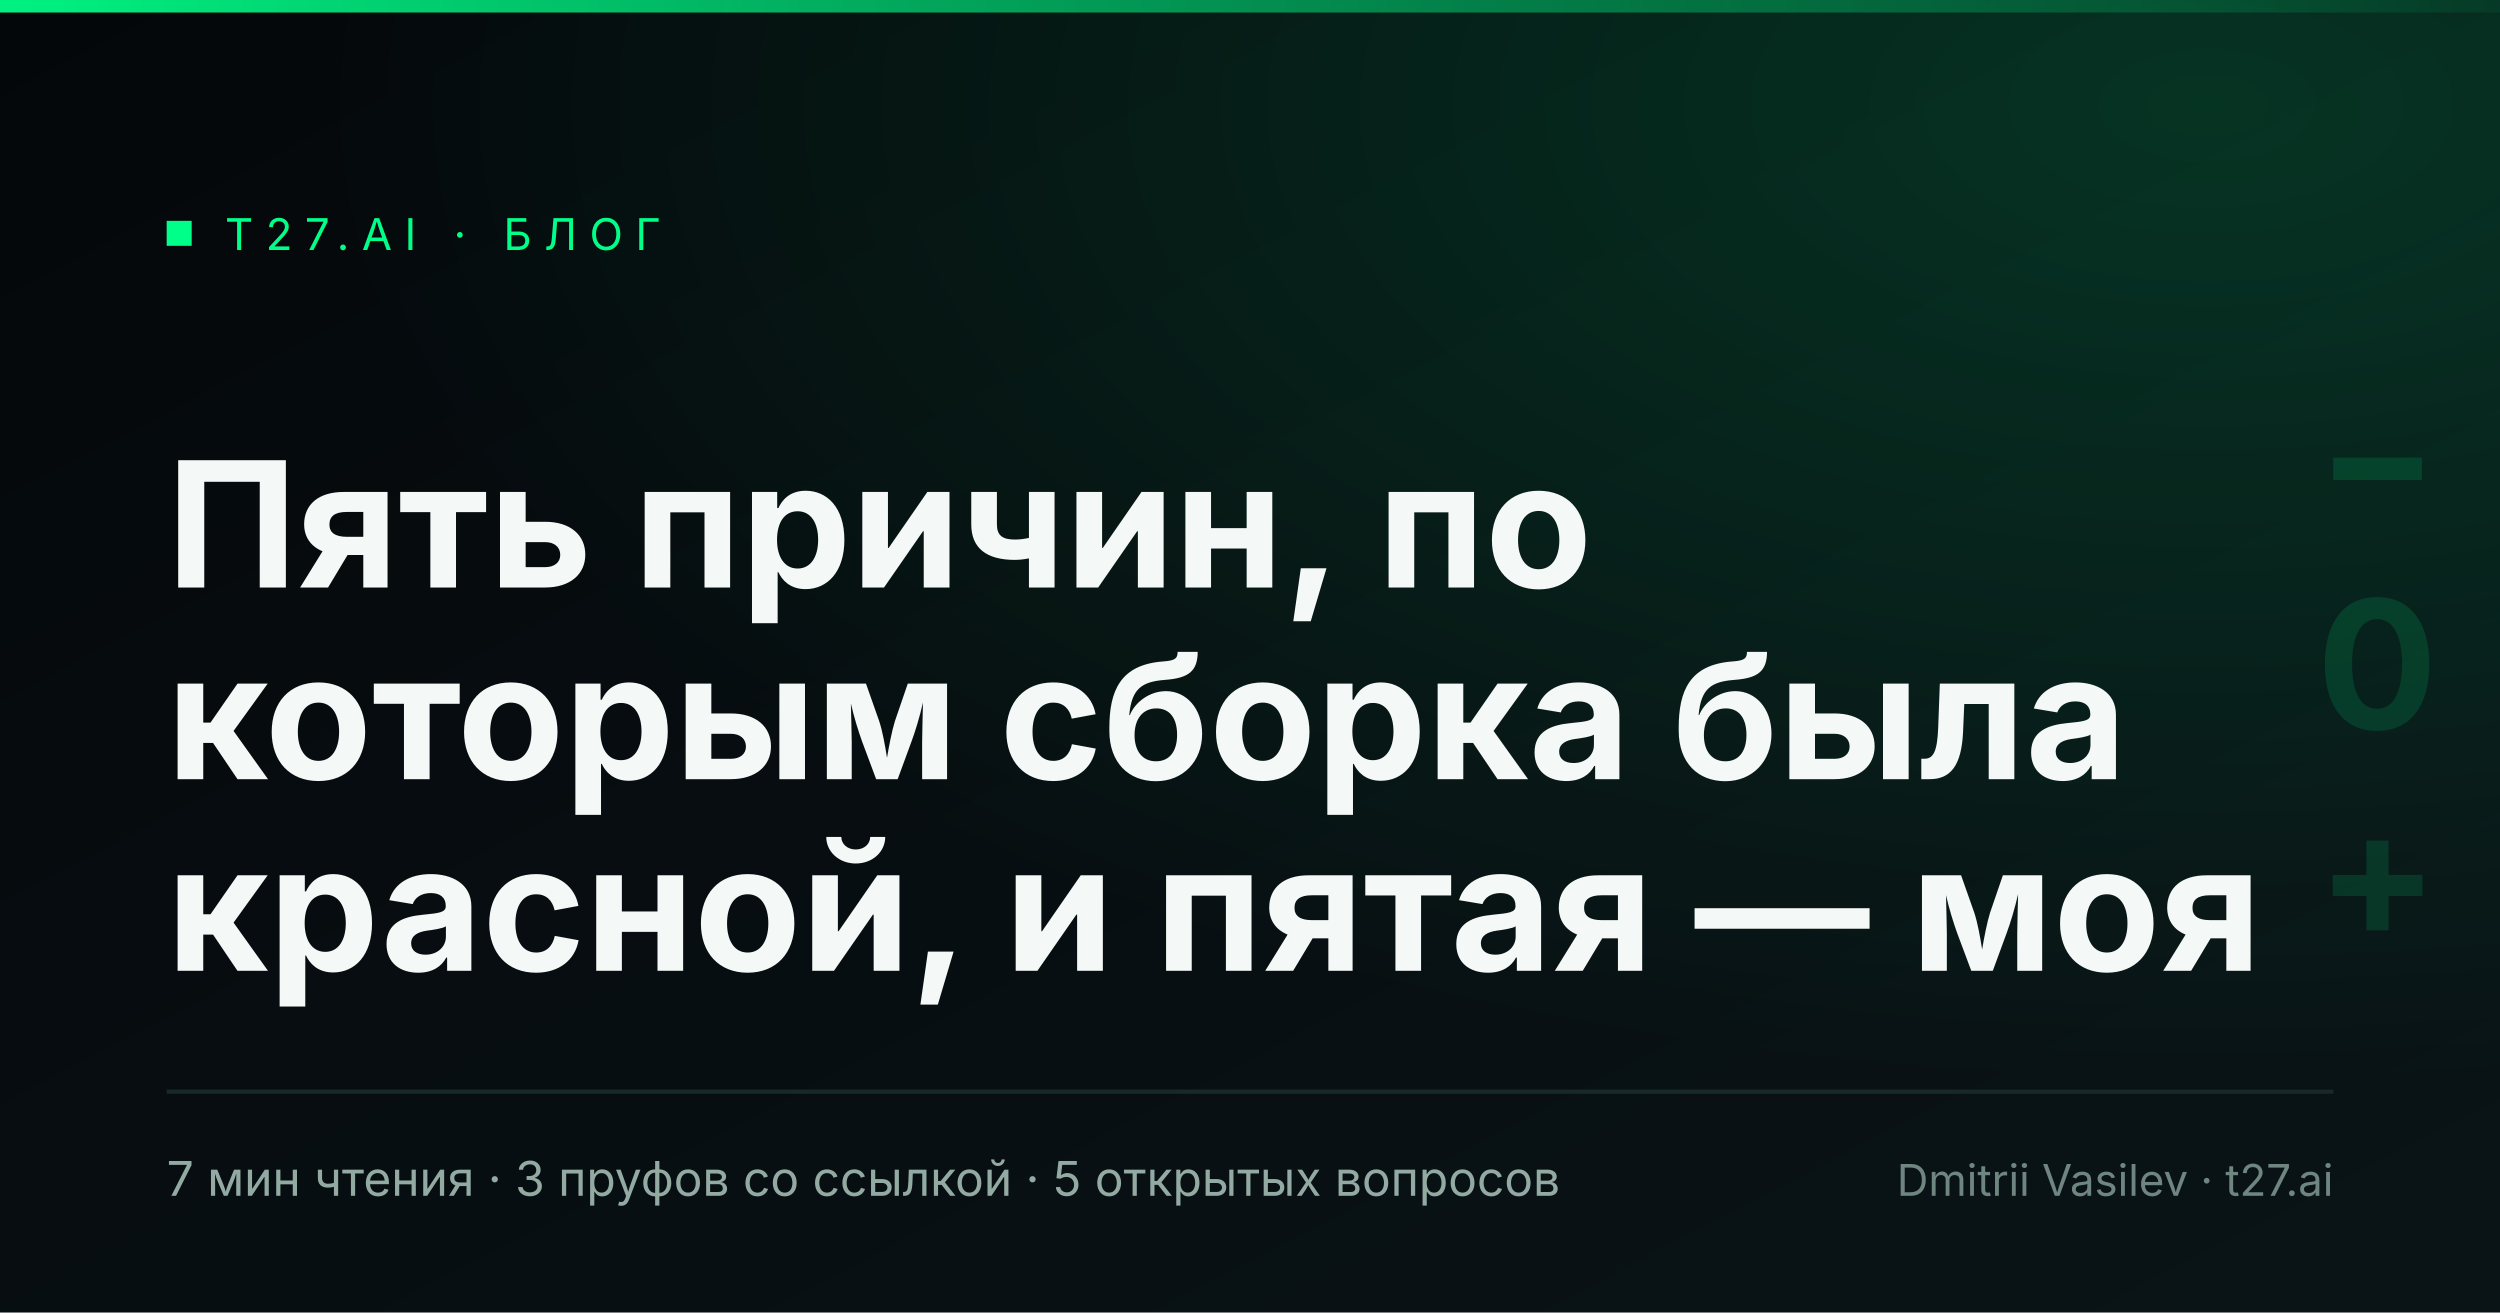
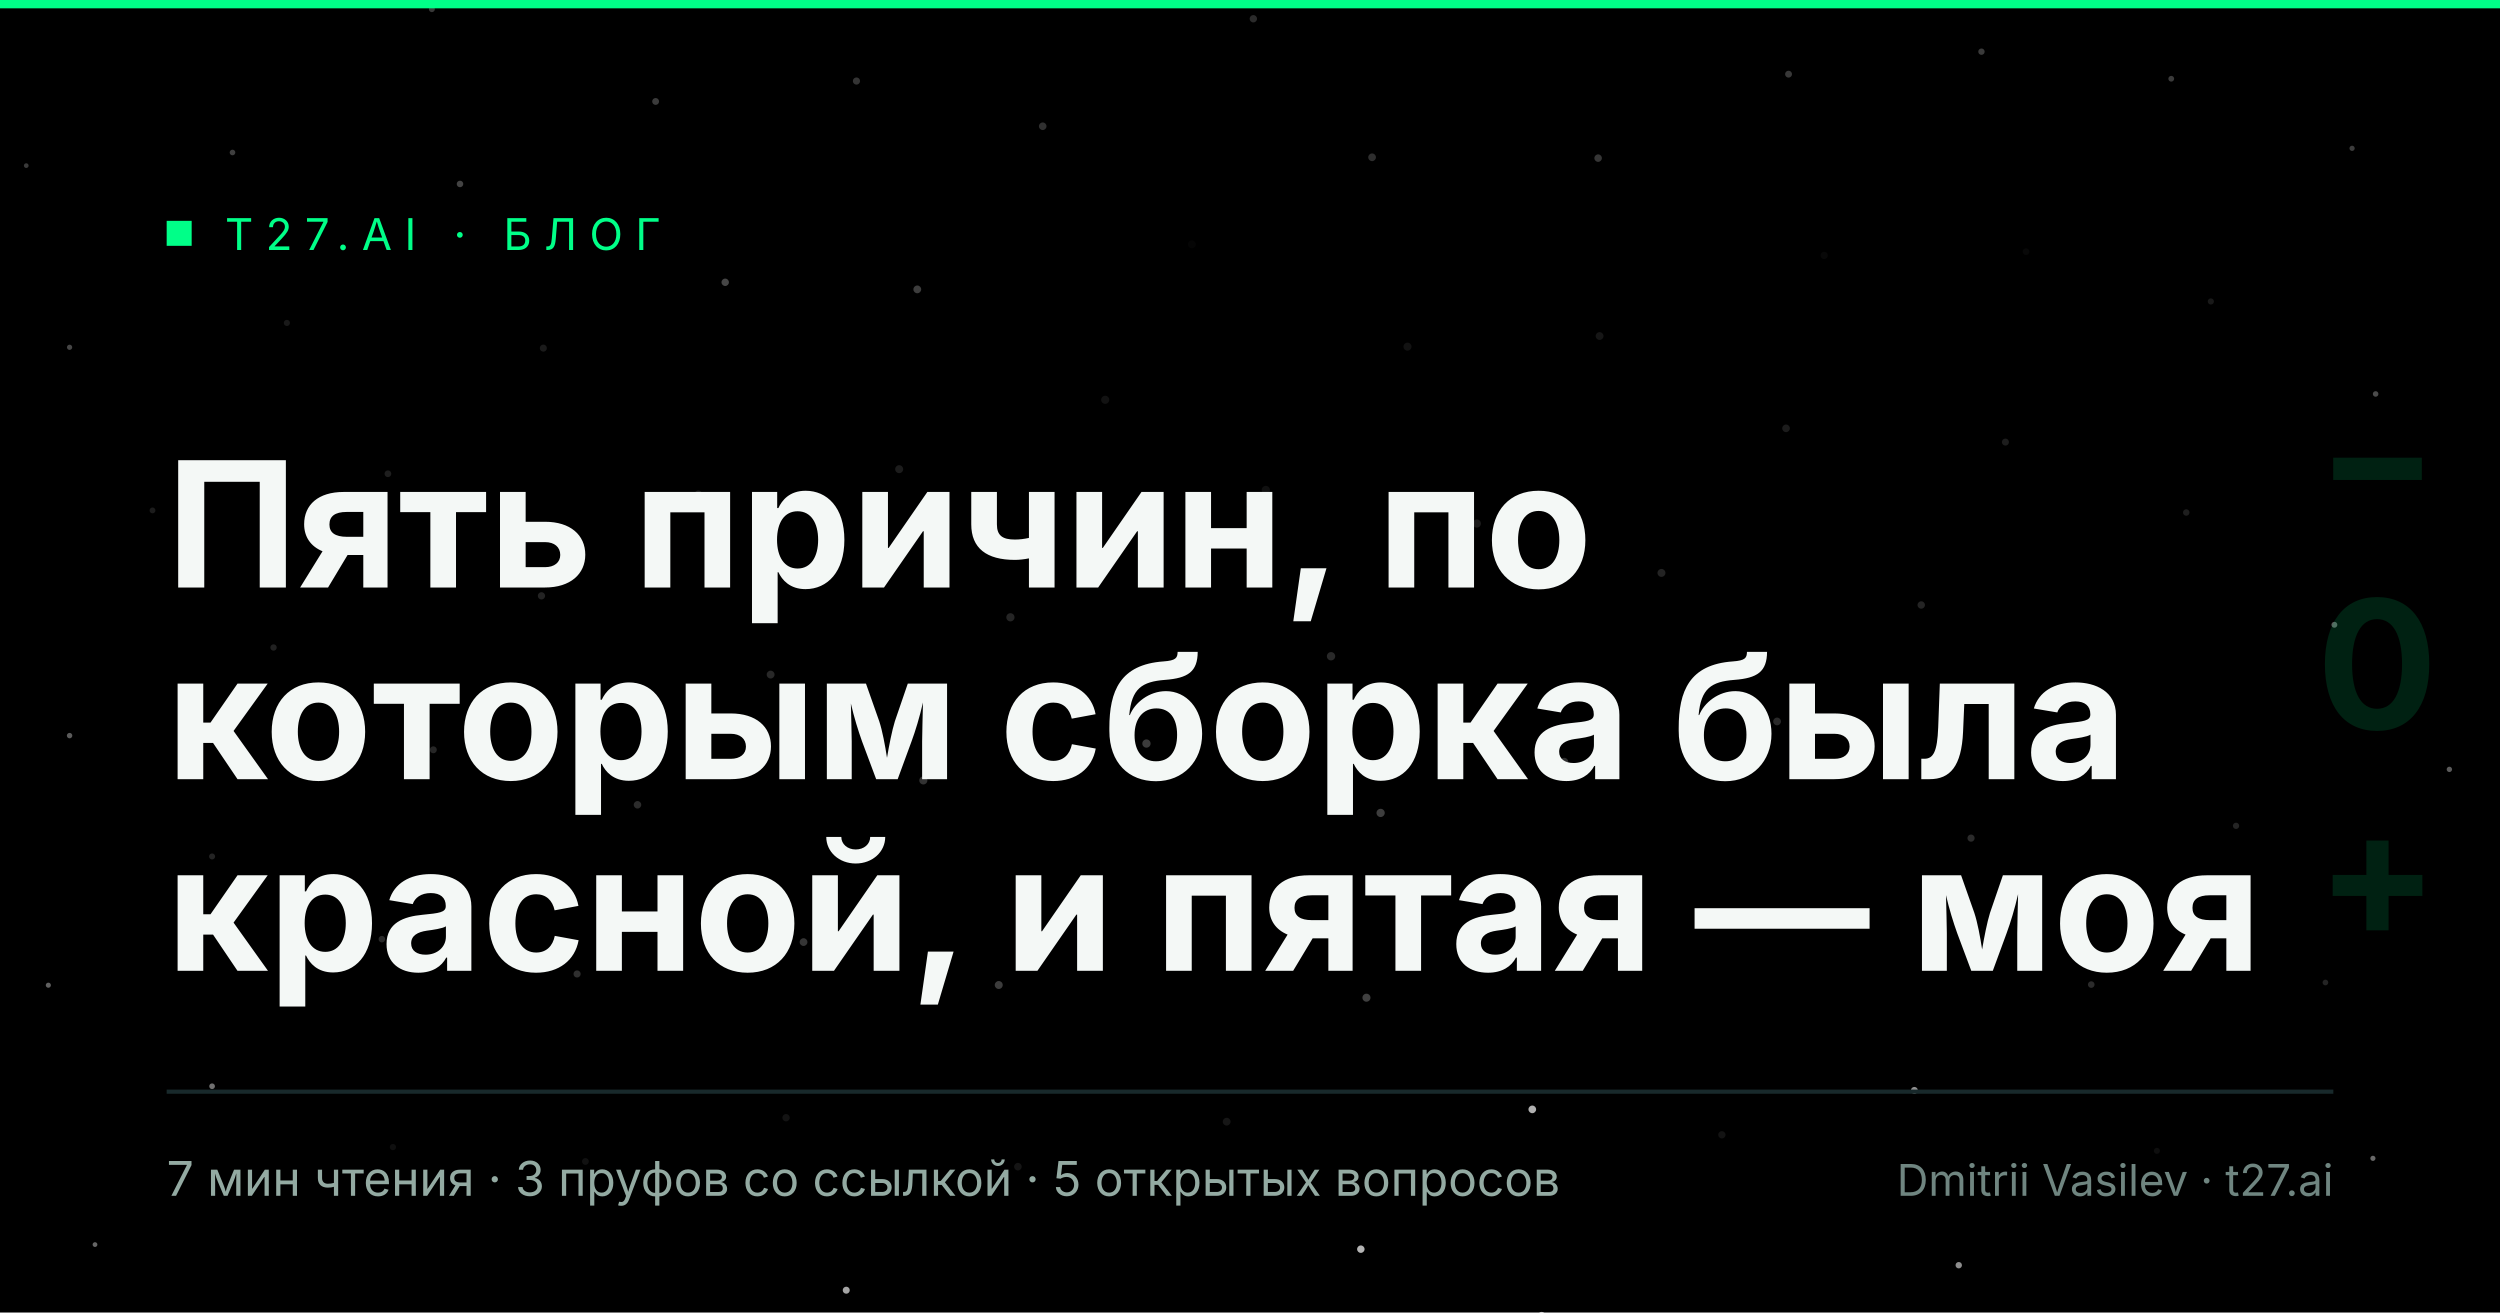
<svg xmlns="http://www.w3.org/2000/svg" width="1200" height="630" viewBox="0 0 1200 630" role="img" aria-label="Пять причин, по которым сборка была красной, и пятая — моя">
-   <defs>
-     <linearGradient id="bg" x1="0" y1="0" x2="1" y2="1">
-       <stop offset="0%" stop-color="#04070a" />
-       <stop offset="100%" stop-color="#0a1417" />
-     </linearGradient>
-     <radialGradient id="halo" cx="0.88" cy="0.08" r="0.75">
-       <stop offset="0%" stop-color="#00ff88" stop-opacity="0.16" />
-       <stop offset="100%" stop-color="#00ff88" stop-opacity="0" />
-     </radialGradient>
-     <linearGradient id="glow" x1="0" y1="0" x2="1" y2="0">
-       <stop offset="0%" stop-color="#00ff88" stop-opacity="0.95" />
-       <stop offset="100%" stop-color="#00ff88" stop-opacity="0.06" />
-     </linearGradient>
-   </defs>
-   <rect width="1200" height="630" fill="url(#bg)" />
-   <rect width="1200" height="630" fill="url(#halo)" />
-   <text x="1112" y="250" font-family="Inter,Helvetica,Arial,sans-serif" font-size="86" font-weight="700" fill="#00ff88" opacity="0.13">−</text>
-   <text x="1112" y="350" font-family="Inter,Helvetica,Arial,sans-serif" font-size="86" font-weight="700" fill="#00ff88" opacity="0.13">0</text>
-   <text x="1112" y="450" font-family="Inter,Helvetica,Arial,sans-serif" font-size="86" font-weight="700" fill="#00ff88" opacity="0.13">+</text>
-   <rect x="0" y="0" width="1200" height="6" fill="url(#glow)" />
+   <rect width="1200" height="630" fill="#000000" />
+   <circle cx="638.9" cy="315.0" r="2.00" fill="#ffffff" opacity="0.164" />
+   <circle cx="550.3" cy="356.9" r="1.99" fill="#ffffff" opacity="0.232" />
+   <circle cx="607.6" cy="235.2" r="1.98" fill="#ffffff" opacity="0.064" />
+   <circle cx="662.7" cy="390.2" r="1.98" fill="#ffffff" opacity="0.242" />
+   <circle cx="485.0" cy="296.3" r="1.97" fill="#ffffff" opacity="0.145" />
+   <circle cx="708.9" cy="251.3" r="1.96" fill="#ffffff" opacity="0.109" />
+   <circle cx="563.6" cy="439.7" r="1.96" fill="#ffffff" opacity="0.257" />
+   <circle cx="530.5" cy="191.9" r="1.95" fill="#ffffff" opacity="0.073" />
+   <circle cx="750.8" cy="365.7" r="1.95" fill="#ffffff" opacity="0.194" />
+   <circle cx="443.2" cy="374.6" r="1.94" fill="#ffffff" opacity="0.198" />
+   <circle cx="675.6" cy="166.4" r="1.93" fill="#ffffff" opacity="0.071" />
+   <circle cx="655.9" cy="478.9" r="1.93" fill="#ffffff" opacity="0.252" />
+   <circle cx="431.6" cy="225.2" r="1.92" fill="#ffffff" opacity="0.110" />
+   <circle cx="797.5" cy="275.0" r="1.91" fill="#ffffff" opacity="0.137" />
+   <circle cx="479.4" cy="472.8" r="1.91" fill="#ffffff" opacity="0.237" />
+   <circle cx="572.1" cy="117.3" r="1.90" fill="#ffffff" opacity="0.022" />
+   <circle cx="771.0" cy="447.6" r="1.89" fill="#ffffff" opacity="0.219" />
+   <circle cx="369.9" cy="323.8" r="1.89" fill="#ffffff" opacity="0.160" />
+   <circle cx="767.8" cy="161.3" r="1.88" fill="#ffffff" opacity="0.089" />
+   <circle cx="588.8" cy="538.4" r="1.87" fill="#ffffff" opacity="0.089" />
+   <circle cx="440.3" cy="138.9" r="1.87" fill="#ffffff" opacity="0.242" />
+   <circle cx="853.0" cy="346.3" r="1.86" fill="#ffffff" opacity="0.167" />
+   <circle cx="385.7" cy="452.2" r="1.86" fill="#ffffff" opacity="0.208" />
+   <circle cx="658.6" cy="75.5" r="1.85" fill="#ffffff" opacity="0.182" />
+   <circle cx="735.5" cy="532.5" r="1.84" fill="#ffffff" opacity="0.691" />
+   <circle cx="335.2" cy="237.3" r="1.84" fill="#ffffff" opacity="0.124" />
+   <circle cx="857.3" cy="205.6" r="1.83" fill="#ffffff" opacity="0.113" />
+   <circle cx="488.6" cy="560.0" r="1.82" fill="#ffffff" opacity="0.084" />
+   <circle cx="500.5" cy="60.6" r="1.82" fill="#ffffff" opacity="0.189" />
+   <circle cx="864.7" cy="443.0" r="1.81" fill="#ffffff" opacity="0.194" />
+   <circle cx="306.0" cy="386.3" r="1.80" fill="#ffffff" opacity="0.174" />
+   <circle cx="767.1" cy="75.9" r="1.80" fill="#ffffff" opacity="0.214" />
+   <circle cx="653.2" cy="599.6" r="1.79" fill="#ffffff" opacity="0.706" />
+   <circle cx="348.1" cy="135.5" r="1.78" fill="#ffffff" opacity="0.274" />
+   <circle cx="922.2" cy="290.4" r="1.78" fill="#ffffff" opacity="0.141" />
+   <circle cx="377.3" cy="536.5" r="1.77" fill="#ffffff" opacity="0.076" />
+   <circle cx="601.6" cy="9.0" r="1.77" fill="#ffffff" opacity="0.168" />
+   <circle cx="826.5" cy="544.7" r="1.76" fill="#ffffff" opacity="0.076" />
+   <circle cx="259.9" cy="286.0" r="1.75" fill="#ffffff" opacity="0.139" />
+   <circle cx="875.6" cy="122.6" r="1.75" fill="#ffffff" opacity="0.033" />
+   <circle cx="537.3" cy="632.1" r="1.74" fill="#ffffff" opacity="0.689" />
+   <circle cx="411.1" cy="38.9" r="1.73" fill="#ffffff" opacity="0.206" />
+   <circle cx="946.1" cy="402.3" r="1.73" fill="#ffffff" opacity="0.169" />
+   <circle cx="277.0" cy="467.5" r="1.72" fill="#ffffff" opacity="0.185" />
+   <circle cx="727.7" cy="-1.8" r="1.71" fill="#ffffff" opacity="0.181" />
+   <circle cx="740.0" cy="631.4" r="1.71" fill="#ffffff" opacity="0.663" />
+   <circle cx="260.8" cy="167.1" r="1.70" fill="#ffffff" opacity="0.106" />
+   <circle cx="962.6" cy="212.2" r="1.69" fill="#ffffff" opacity="0.117" />
+   <circle cx="406.2" cy="619.3" r="1.69" fill="#ffffff" opacity="0.641" />
+   <circle cx="918.9" cy="523.4" r="1.67" fill="#ffffff" opacity="0.564" />
+   <circle cx="208.0" cy="359.9" r="1.67" fill="#ffffff" opacity="0.152" />
+   <circle cx="858.5" cy="35.6" r="1.66" fill="#ffffff" opacity="0.221" />
+   <circle cx="314.7" cy="48.7" r="1.65" fill="#ffffff" opacity="0.232" />
+   <circle cx="1009.6" cy="334.3" r="1.64" fill="#ffffff" opacity="0.144" />
+   <circle cx="281.0" cy="557.5" r="1.64" fill="#ffffff" opacity="0.068" />
+   <circle cx="838.8" cy="634.0" r="1.62" fill="#ffffff" opacity="0.611" />
+   <circle cx="186.2" cy="227.4" r="1.62" fill="#ffffff" opacity="0.119" />
+   <circle cx="972.5" cy="120.8" r="1.61" fill="#ffffff" opacity="0.034" />
+   <circle cx="1003.8" cy="472.6" r="1.59" fill="#ffffff" opacity="0.168" />
+   <circle cx="183.3" cy="450.8" r="1.58" fill="#ffffff" opacity="0.163" />
+   <circle cx="220.8" cy="88.3" r="1.57" fill="#ffffff" opacity="0.262" />
+   <circle cx="1049.4" cy="246.0" r="1.56" fill="#ffffff" opacity="0.120" />
+   <circle cx="940.2" cy="607.3" r="1.54" fill="#ffffff" opacity="0.551" />
+   <circle cx="131.3" cy="310.8" r="1.53" fill="#ffffff" opacity="0.131" />
+   <circle cx="951.1" cy="24.8" r="1.53" fill="#ffffff" opacity="0.228" />
+   <circle cx="1073.3" cy="396.4" r="1.51" fill="#ffffff" opacity="0.144" />
+   <circle cx="188.6" cy="550.6" r="1.50" fill="#ffffff" opacity="0.060" />
+   <circle cx="137.7" cy="155.0" r="1.48" fill="#ffffff" opacity="0.100" />
+   <circle cx="1061.2" cy="144.7" r="1.48" fill="#ffffff" opacity="0.098" />
+   <circle cx="1035.3" cy="552.4" r="1.46" fill="#ffffff" opacity="0.058" />
+   <circle cx="101.8" cy="411.1" r="1.45" fill="#ffffff" opacity="0.142" />
+   <circle cx="207.3" cy="4.4" r="1.43" fill="#ffffff" opacity="0.220" />
+   <circle cx="1120.5" cy="299.9" r="1.42" fill="#ffffff" opacity="0.357" />
+   <circle cx="73.2" cy="245.0" r="1.40" fill="#ffffff" opacity="0.111" />
+   <circle cx="1042.2" cy="37.8" r="1.39" fill="#ffffff" opacity="0.234" />
+   <circle cx="1116.2" cy="471.6" r="1.37" fill="#ffffff" opacity="0.143" />
+   <circle cx="101.8" cy="521.4" r="1.37" fill="#ffffff" opacity="0.441" />
+   <circle cx="111.6" cy="73.2" r="1.35" fill="#ffffff" opacity="0.247" />
+   <circle cx="1140.3" cy="189.1" r="1.34" fill="#ffffff" opacity="0.295" />
+   <circle cx="33.4" cy="353.1" r="1.31" fill="#ffffff" opacity="0.357" />
+   <circle cx="1175.7" cy="369.3" r="1.29" fill="#ffffff" opacity="0.358" />
+   <circle cx="133.6" cy="634.1" r="1.28" fill="#ffffff" opacity="0.458" />
+   <circle cx="33.4" cy="166.7" r="1.26" fill="#ffffff" opacity="0.276" />
+   <circle cx="1129.0" cy="71.2" r="1.26" fill="#ffffff" opacity="0.239" />
+   <circle cx="1139.0" cy="556.0" r="1.24" fill="#ffffff" opacity="0.413" />
+   <circle cx="23.2" cy="472.9" r="1.23" fill="#ffffff" opacity="0.381" />
+   <circle cx="45.6" cy="597.4" r="1.15" fill="#ffffff" opacity="0.399" />
+   <circle cx="12.6" cy="79.5" r="1.13" fill="#ffffff" opacity="0.229" />
+   <text x="1112" y="250" font-family="Inter,DejaVu Sans,Helvetica,Arial,sans-serif" font-size="86" font-weight="700" fill="#00ff88" opacity="0.13">−</text>
+   <text x="1112" y="350" font-family="Inter,DejaVu Sans,Helvetica,Arial,sans-serif" font-size="86" font-weight="700" fill="#00ff88" opacity="0.13">0</text>
+   <text x="1112" y="450" font-family="Inter,DejaVu Sans,Helvetica,Arial,sans-serif" font-size="86" font-weight="700" fill="#00ff88" opacity="0.13">+</text>
+   <rect x="0" y="0" width="1200" height="4" fill="#00ff88" />
  <rect x="80" y="106" width="12" height="12" fill="#00ff88" />
-   <text x="108" y="120" font-family="Inter,Helvetica,Arial,sans-serif" font-size="21" letter-spacing="6" fill="#00ff88">T27.AI · БЛОГ</text>
-   <text x="80" y="282" font-family="Inter,Helvetica,Arial,sans-serif" font-size="84" font-weight="700" fill="#f4f8f6">Пять причин, по</text>
-   <text x="80" y="374" font-family="Inter,Helvetica,Arial,sans-serif" font-size="84" font-weight="700" fill="#f4f8f6">которым сборка была</text>
-   <text x="80" y="466" font-family="Inter,Helvetica,Arial,sans-serif" font-size="84" font-weight="700" fill="#f4f8f6">красной, и пятая — моя</text>
+   <text x="108" y="120" font-family="Inter,DejaVu Sans,Helvetica,Arial,sans-serif" font-size="21" letter-spacing="6" fill="#00ff88">T27.AI · БЛОГ</text>
+   <text x="80" y="282" font-family="Inter,DejaVu Sans,Helvetica,Arial,sans-serif" font-size="84" font-weight="700" fill="#f4f8f6">Пять причин, по</text>
+   <text x="80" y="374" font-family="Inter,DejaVu Sans,Helvetica,Arial,sans-serif" font-size="84" font-weight="700" fill="#f4f8f6">которым сборка была</text>
+   <text x="80" y="466" font-family="Inter,DejaVu Sans,Helvetica,Arial,sans-serif" font-size="84" font-weight="700" fill="#f4f8f6">красной, и пятая — моя</text>
  <line x1="80" y1="524" x2="1120" y2="524" stroke="#18292b" stroke-width="2" />
-   <text x="80" y="574" font-family="Inter,Helvetica,Arial,sans-serif" font-size="23" fill="#93aaa2">7 мин чтения  ·  3 пруфов со ссылкой  ·  5 открытых вопросов</text>
-   <text x="1120" y="574" text-anchor="end" font-family="Inter,Helvetica,Arial,sans-serif" font-size="21" fill="#6f8580">Dmitrii Vasilev · t27.ai</text>
+   <text x="80" y="574" font-family="Inter,DejaVu Sans,Helvetica,Arial,sans-serif" font-size="23" fill="#93aaa2">7 мин чтения  ·  3 пруфов со ссылкой  ·  5 открытых вопросов</text>
+   <text x="1120" y="574" text-anchor="end" font-family="Inter,DejaVu Sans,Helvetica,Arial,sans-serif" font-size="21" fill="#6f8580">Dmitrii Vasilev · t27.ai</text>
</svg>
